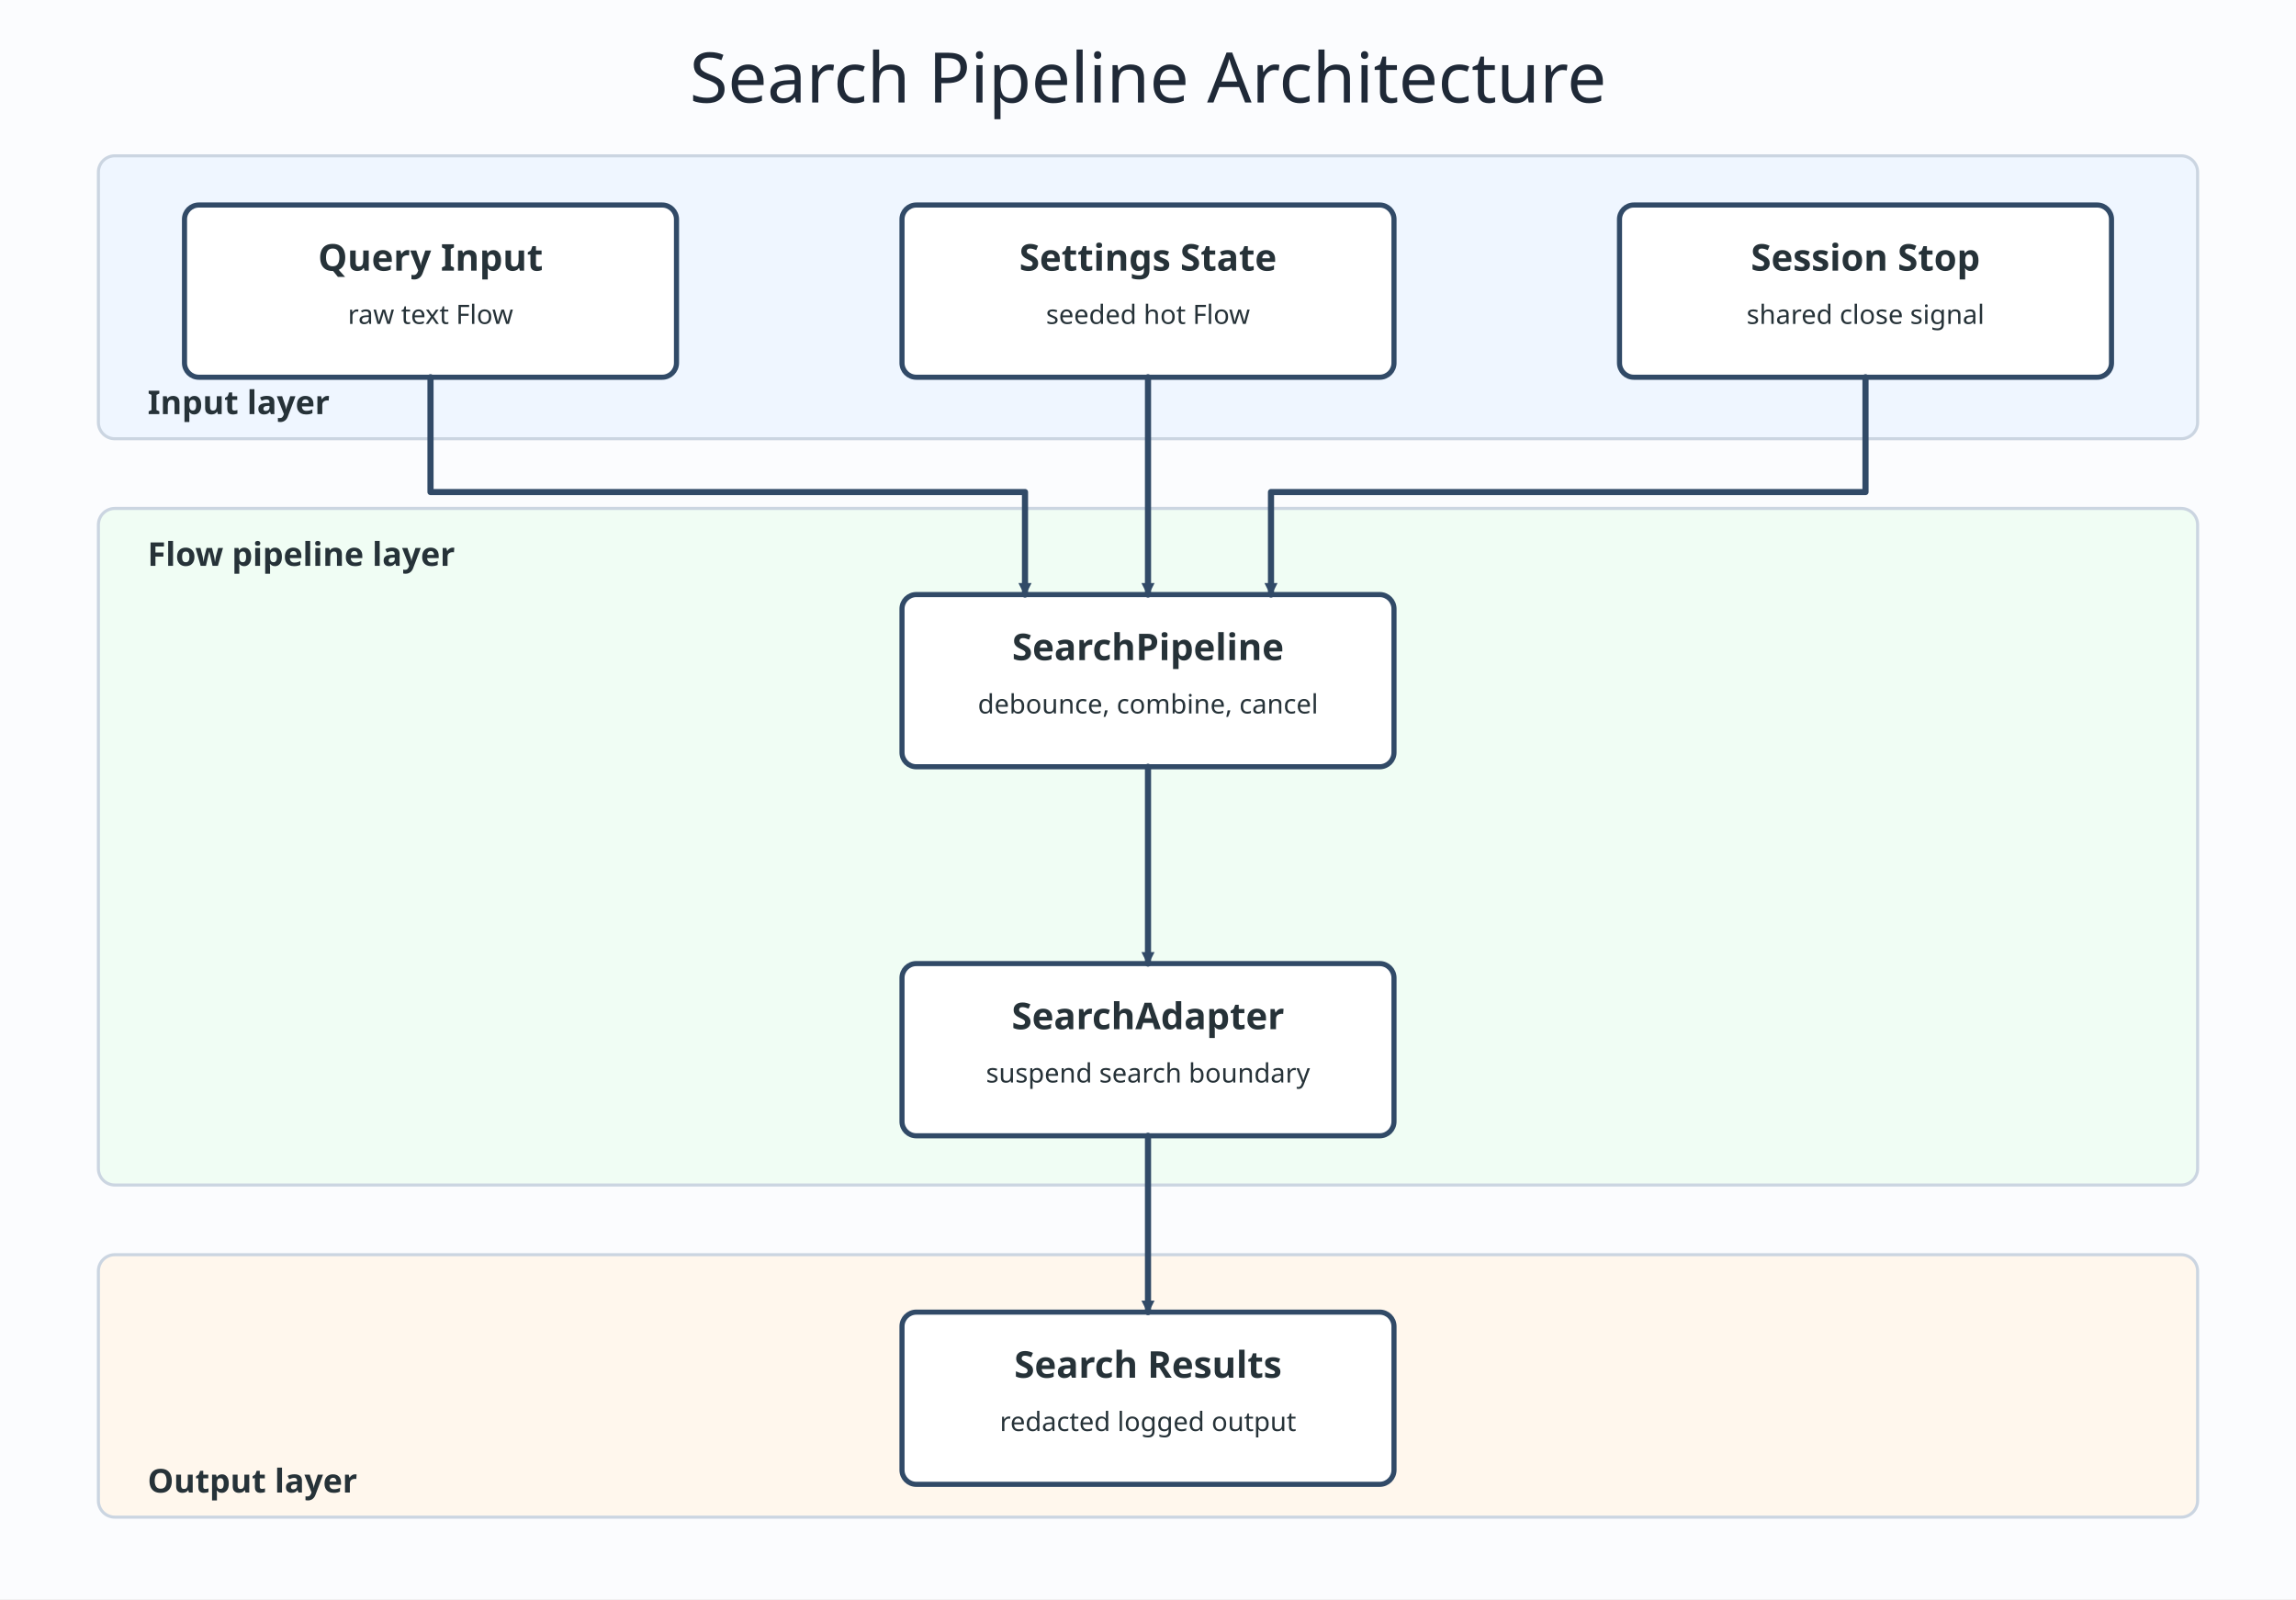
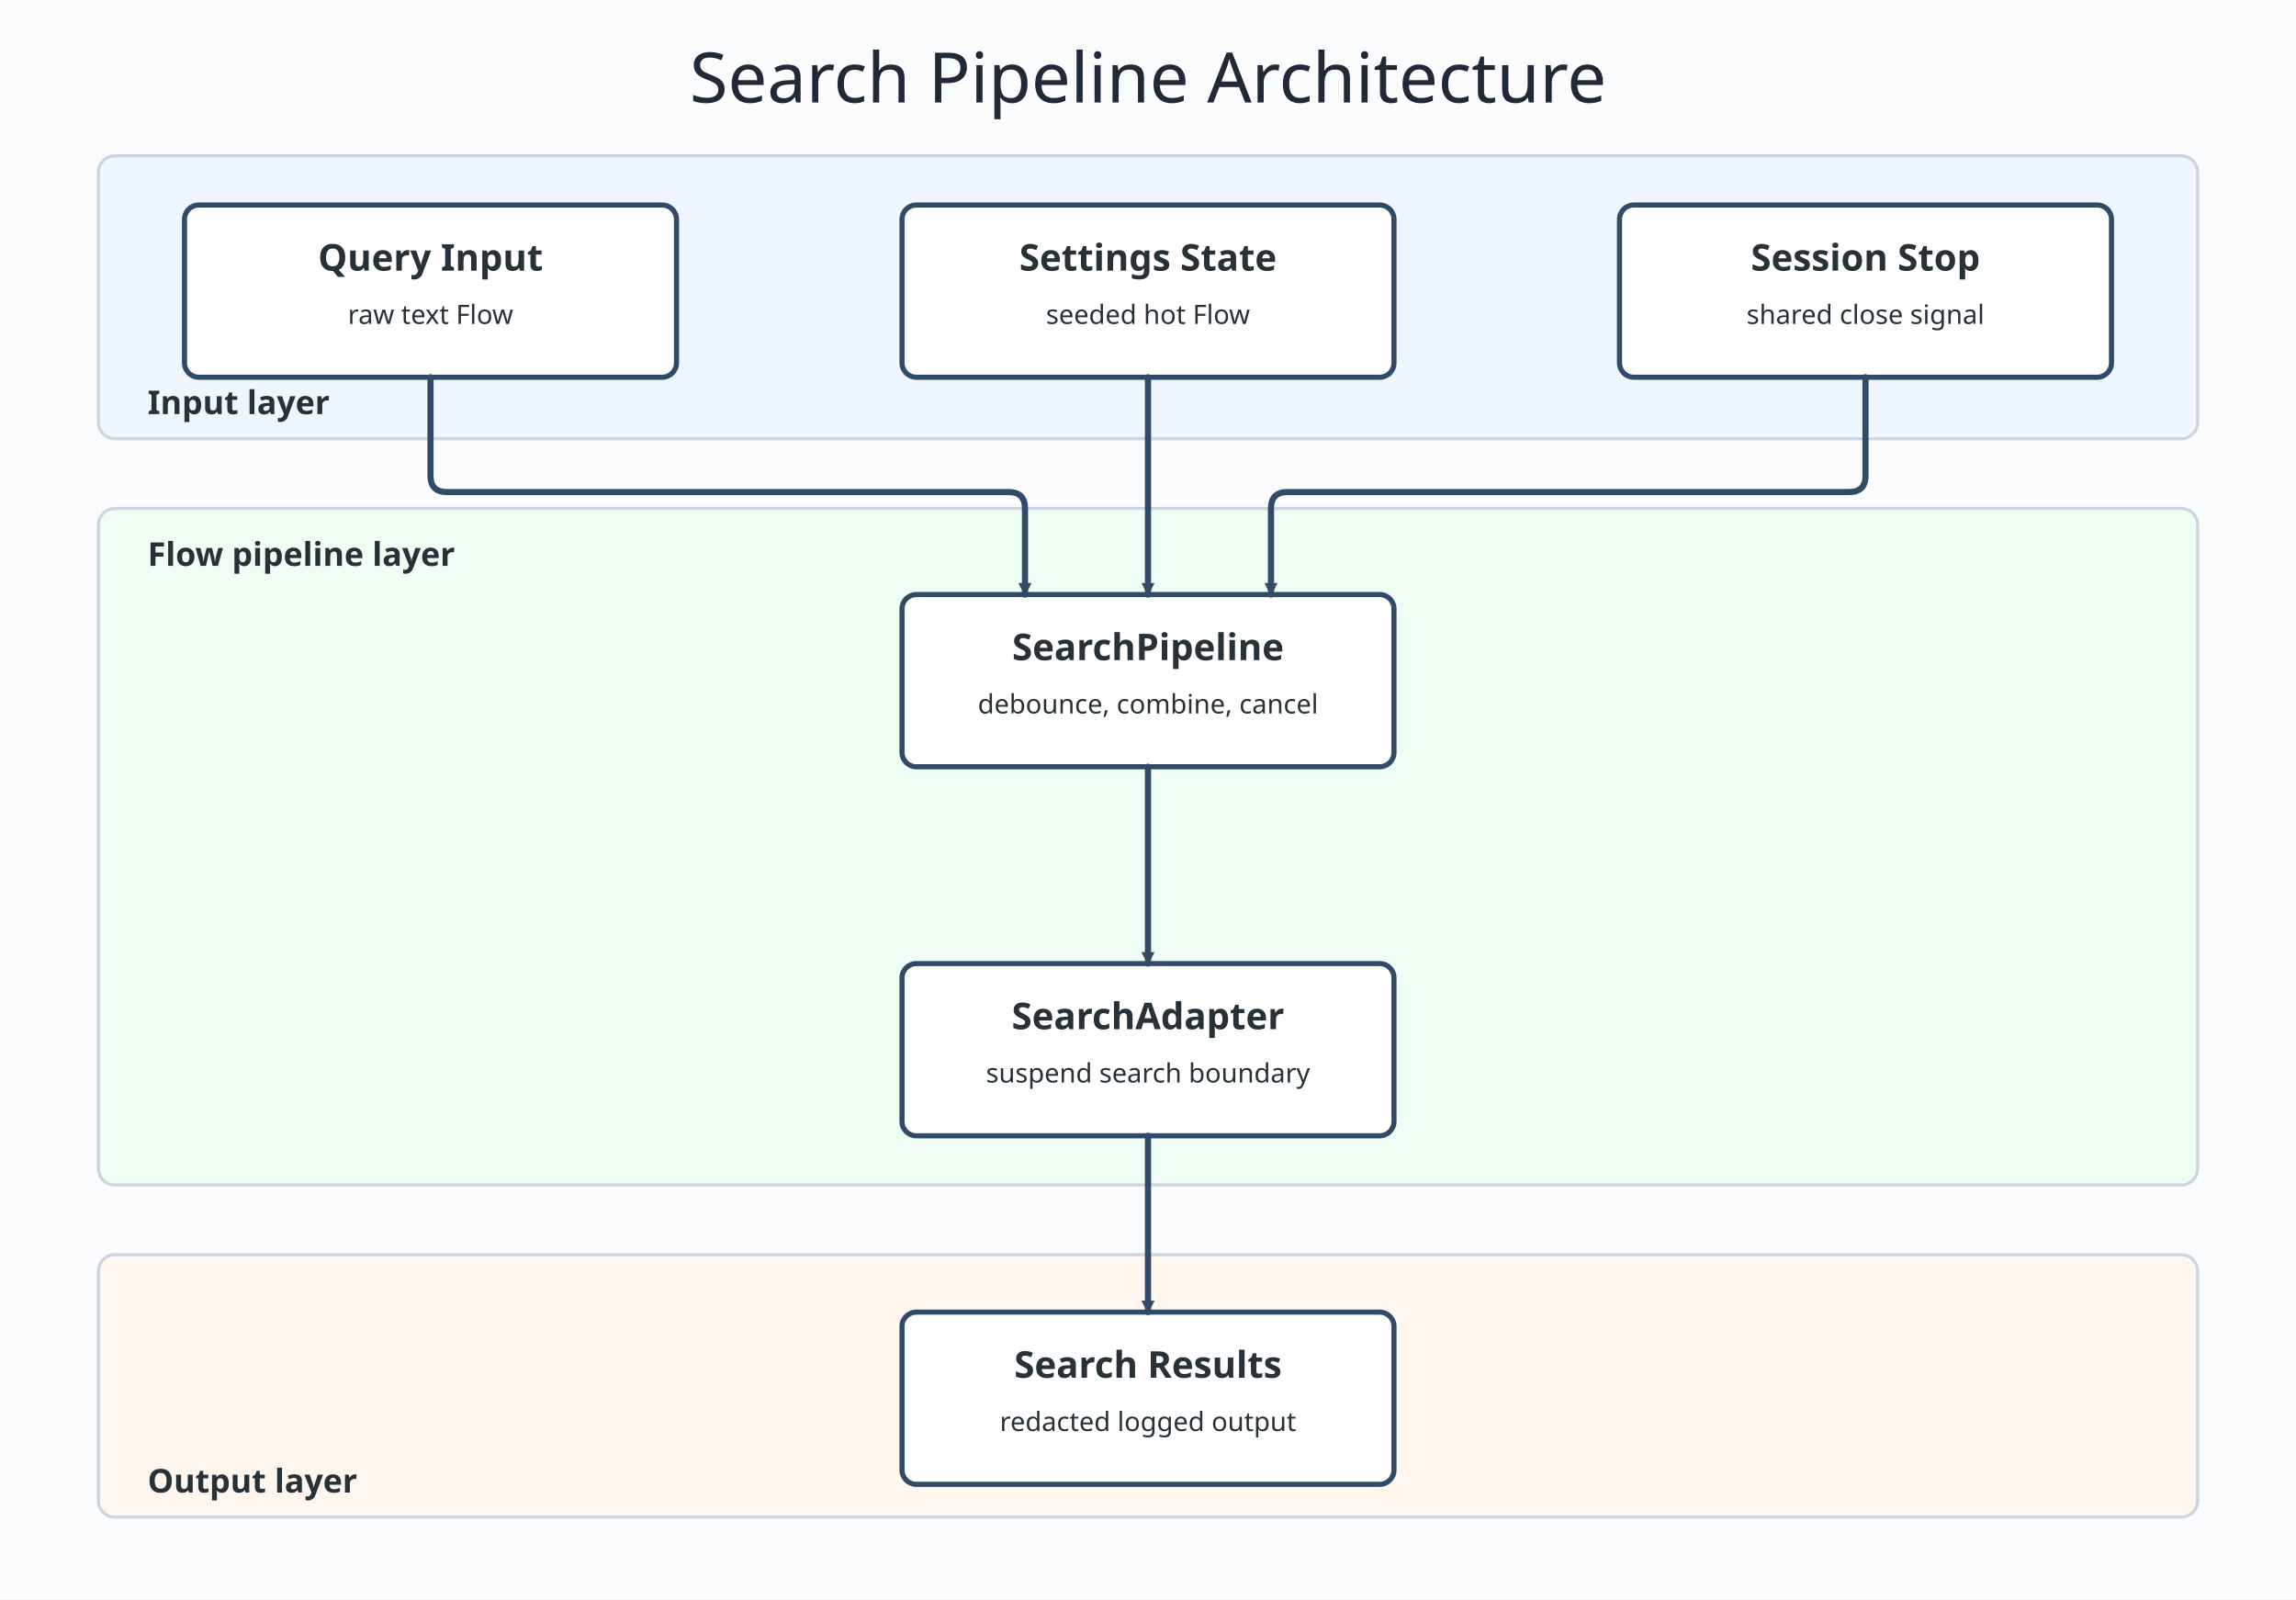
<svg xmlns="http://www.w3.org/2000/svg" width="1120" height="780" viewBox="0 0 1120 780" role="img" aria-labelledby="title desc">
  <defs>
    <marker id="arrow" viewBox="0 0 12.5 12.5" refX="8" refY="5" markerWidth="10" markerHeight="10" orient="auto" markerUnits="userSpaceOnUse" data-role="secondary" data-tip-direction="positive-x">
-       <path d="M 1 1 L 9 5 L 1 9 z" fill="#314a67" stroke-dasharray="none" />
+       <path d="M 1 1 L 9 5 L 1 9 z" fill="#314a67" stroke-dasharray="none" stroke="#314a67" stroke-width="0" />
    </marker>
    <style>
      .title { font-family: 'Architects Daughter', 'Comic Mono', sans-serif; font-size: 34px; fill: #1f2937; }
      .layer-label, .node-title, .node-body { font-family: 'Comic Mono', 'Architects Daughter', sans-serif; fill: #263238; }
      .layer-label { font-size: 16px; font-weight: 700; letter-spacing: 0; }
      .node-title { font-size: 18px; font-weight: 700; }
      .node-body { font-size: 13px; }
      .layer { rx: 8; fill: #f8fafc; stroke: #cbd5e1; stroke-width: 1.5; }
      .layer.input { fill: #eff6ff; }
      .layer.pipeline { fill: #f0fdf4; }
      .layer.output { fill: #fff7ed; }
      .node rect { rx: 7; fill: #ffffff; stroke: #314a67; stroke-width: 2.5; }
      .pipeline-card { stroke: #2d9d78; }
      .adapter-card { stroke: #c78a15; }
      .stop-card { stroke: #7c4dcc; }
      .edge path { fill: none; stroke: #314a67; stroke-width: 3; stroke-linecap: round; stroke-linejoin: round; marker-end: url(#arrow); }
    </style>
  </defs>
  <rect width="1120" height="780" fill="#fbfcfe" />
  <text class="title" x="560" y="50" text-anchor="middle">Search Pipeline Architecture</text>
  <rect class="layer input" x="48" y="76" width="1024" height="138" />
  <text class="layer-label" x="72" y="202">Input layer</text>
  <rect class="layer pipeline" x="48" y="248" width="1024" height="330" />
  <text class="layer-label" x="72" y="276">Flow pipeline layer</text>
  <rect class="layer output" x="48" y="612" width="1024" height="128" />
  <text class="layer-label" x="72" y="728">Output layer</text>
  <g class="node" data-node="query-ui">
    <rect x="90" y="100" width="240" height="84" />
    <text class="node-title" x="210" y="132" text-anchor="middle">Query Input</text>
    <text class="node-body" x="210" y="158" text-anchor="middle">raw text Flow</text>
  </g>
  <g class="node" data-node="settings">
    <rect x="440" y="100" width="240" height="84" />
    <text class="node-title" x="560" y="132" text-anchor="middle">Settings State</text>
    <text class="node-body" x="560" y="158" text-anchor="middle">seeded hot Flow</text>
  </g>
  <g class="node" data-node="session">
    <rect class="stop-card" x="790" y="100" width="240" height="84" />
    <text class="node-title" x="910" y="132" text-anchor="middle">Session Stop</text>
    <text class="node-body" x="910" y="158" text-anchor="middle">shared close signal</text>
  </g>
  <g class="node" data-node="flow-pipeline">
    <rect class="pipeline-card" x="440" y="290" width="240" height="84" />
    <text class="node-title" x="560" y="322" text-anchor="middle">SearchPipeline</text>
    <text class="node-body" x="560" y="348" text-anchor="middle">debounce, combine, cancel</text>
  </g>
  <g class="node" data-node="adapter">
    <rect class="adapter-card" x="440" y="470" width="240" height="84" />
    <text class="node-title" x="560" y="502" text-anchor="middle">SearchAdapter</text>
    <text class="node-body" x="560" y="528" text-anchor="middle">suspend search boundary</text>
  </g>
  <g class="node" data-node="results">
    <rect x="440" y="640" width="240" height="84" />
    <text class="node-title" x="560" y="672" text-anchor="middle">Search Results</text>
    <text class="node-body" x="560" y="698" text-anchor="middle">redacted logged output</text>
  </g>
  <g class="edge" data-edge="query-ui-&gt;flow-pipeline" data-label="debounced query">
-     <path d="M 210 184 L 210 240 L 500 240 L 500 290" />
+     <path d="M 210 184 L 210 232 Q 210 240 218 240 L 492 240 Q 500 240 500 248 L 500 290" data-connector="query-ui-flow-pipeline" marker-end="url(#arrow)" stroke="#314a67" />
  </g>
  <g class="edge" data-edge="settings-&gt;flow-pipeline" data-label="latest settings">
-     <path d="M 560 184 L 560 290" />
+     <path d="M 560 184 L 560 290" data-connector="settings-flow-pipeline" marker-end="url(#arrow)" stroke="#314a67" />
  </g>
  <g class="edge" data-edge="session-&gt;flow-pipeline" data-label="stop signal">
-     <path d="M 910 184 L 910 240 L 620 240 L 620 290" />
+     <path d="M 910 184 L 910 232 Q 910 240 902 240 L 628 240 Q 620 240 620 248 L 620 290" data-connector="session-flow-pipeline" marker-end="url(#arrow)" stroke="#314a67" />
  </g>
  <g class="edge" data-edge="flow-pipeline-&gt;adapter" data-label="search request">
-     <path d="M 560 374 L 560 470" />
+     <path d="M 560 374 L 560 470" data-connector="flow-pipeline-adapter" marker-end="url(#arrow)" stroke="#314a67" />
  </g>
  <g class="edge" data-edge="adapter-&gt;results" data-label="search result">
-     <path d="M 560 554 L 560 640" />
+     <path d="M 560 554 L 560 640" data-connector="adapter-results" marker-end="url(#arrow)" stroke="#314a67" />
  </g>
</svg>
